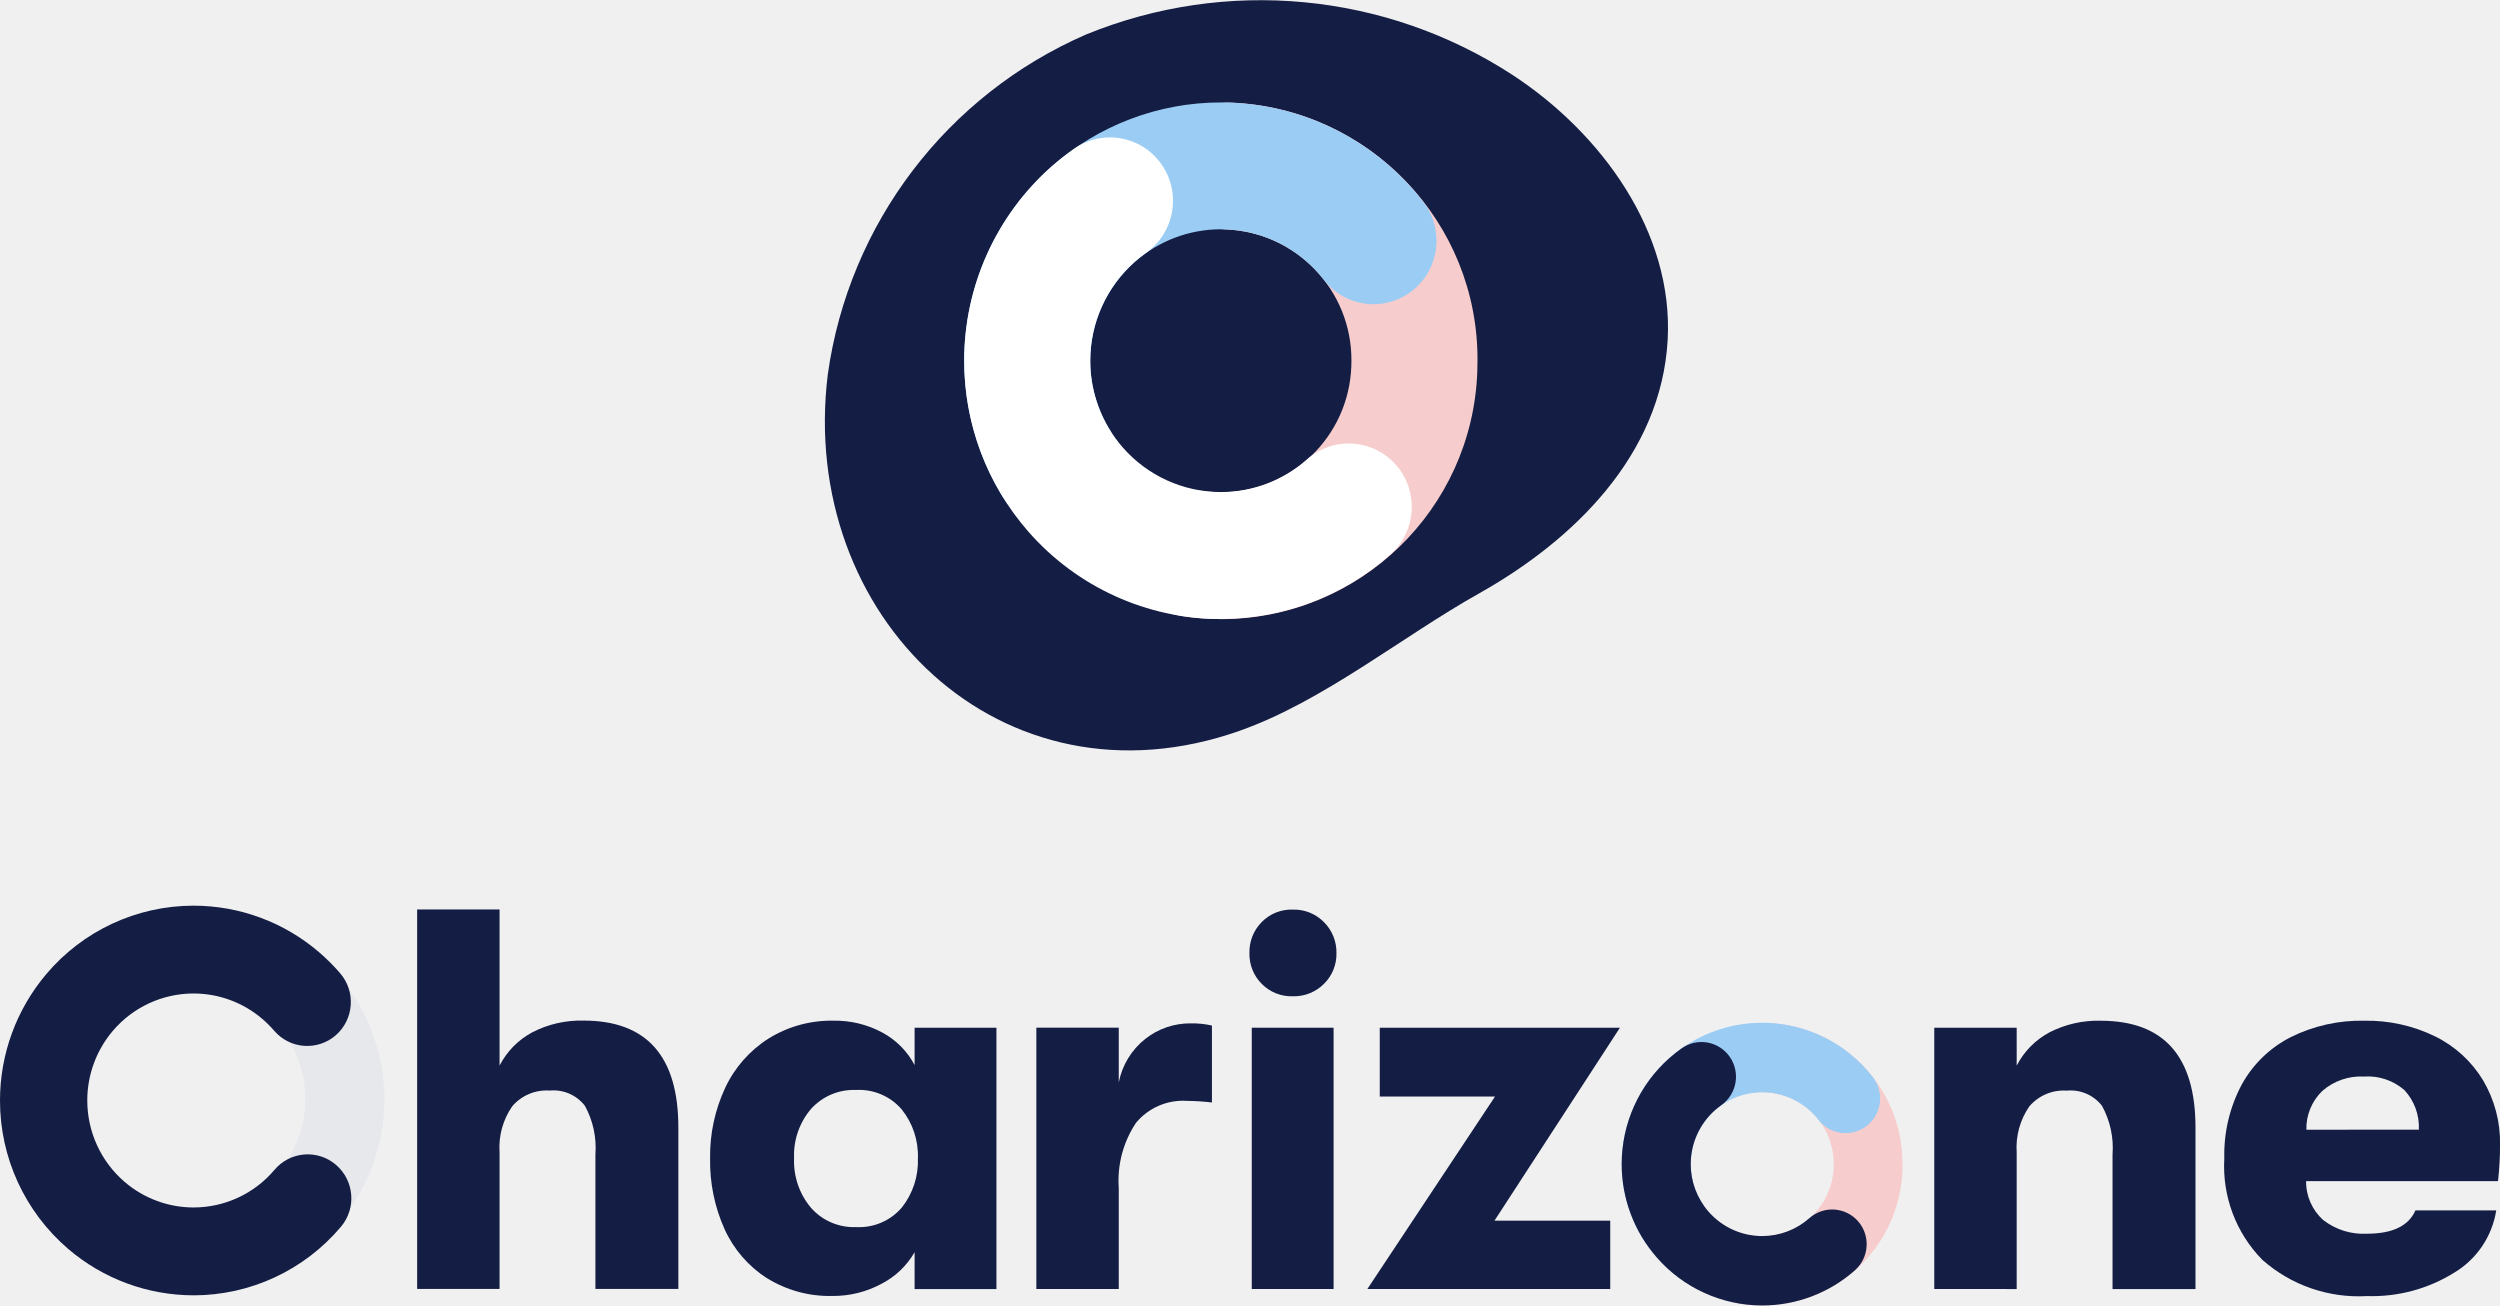
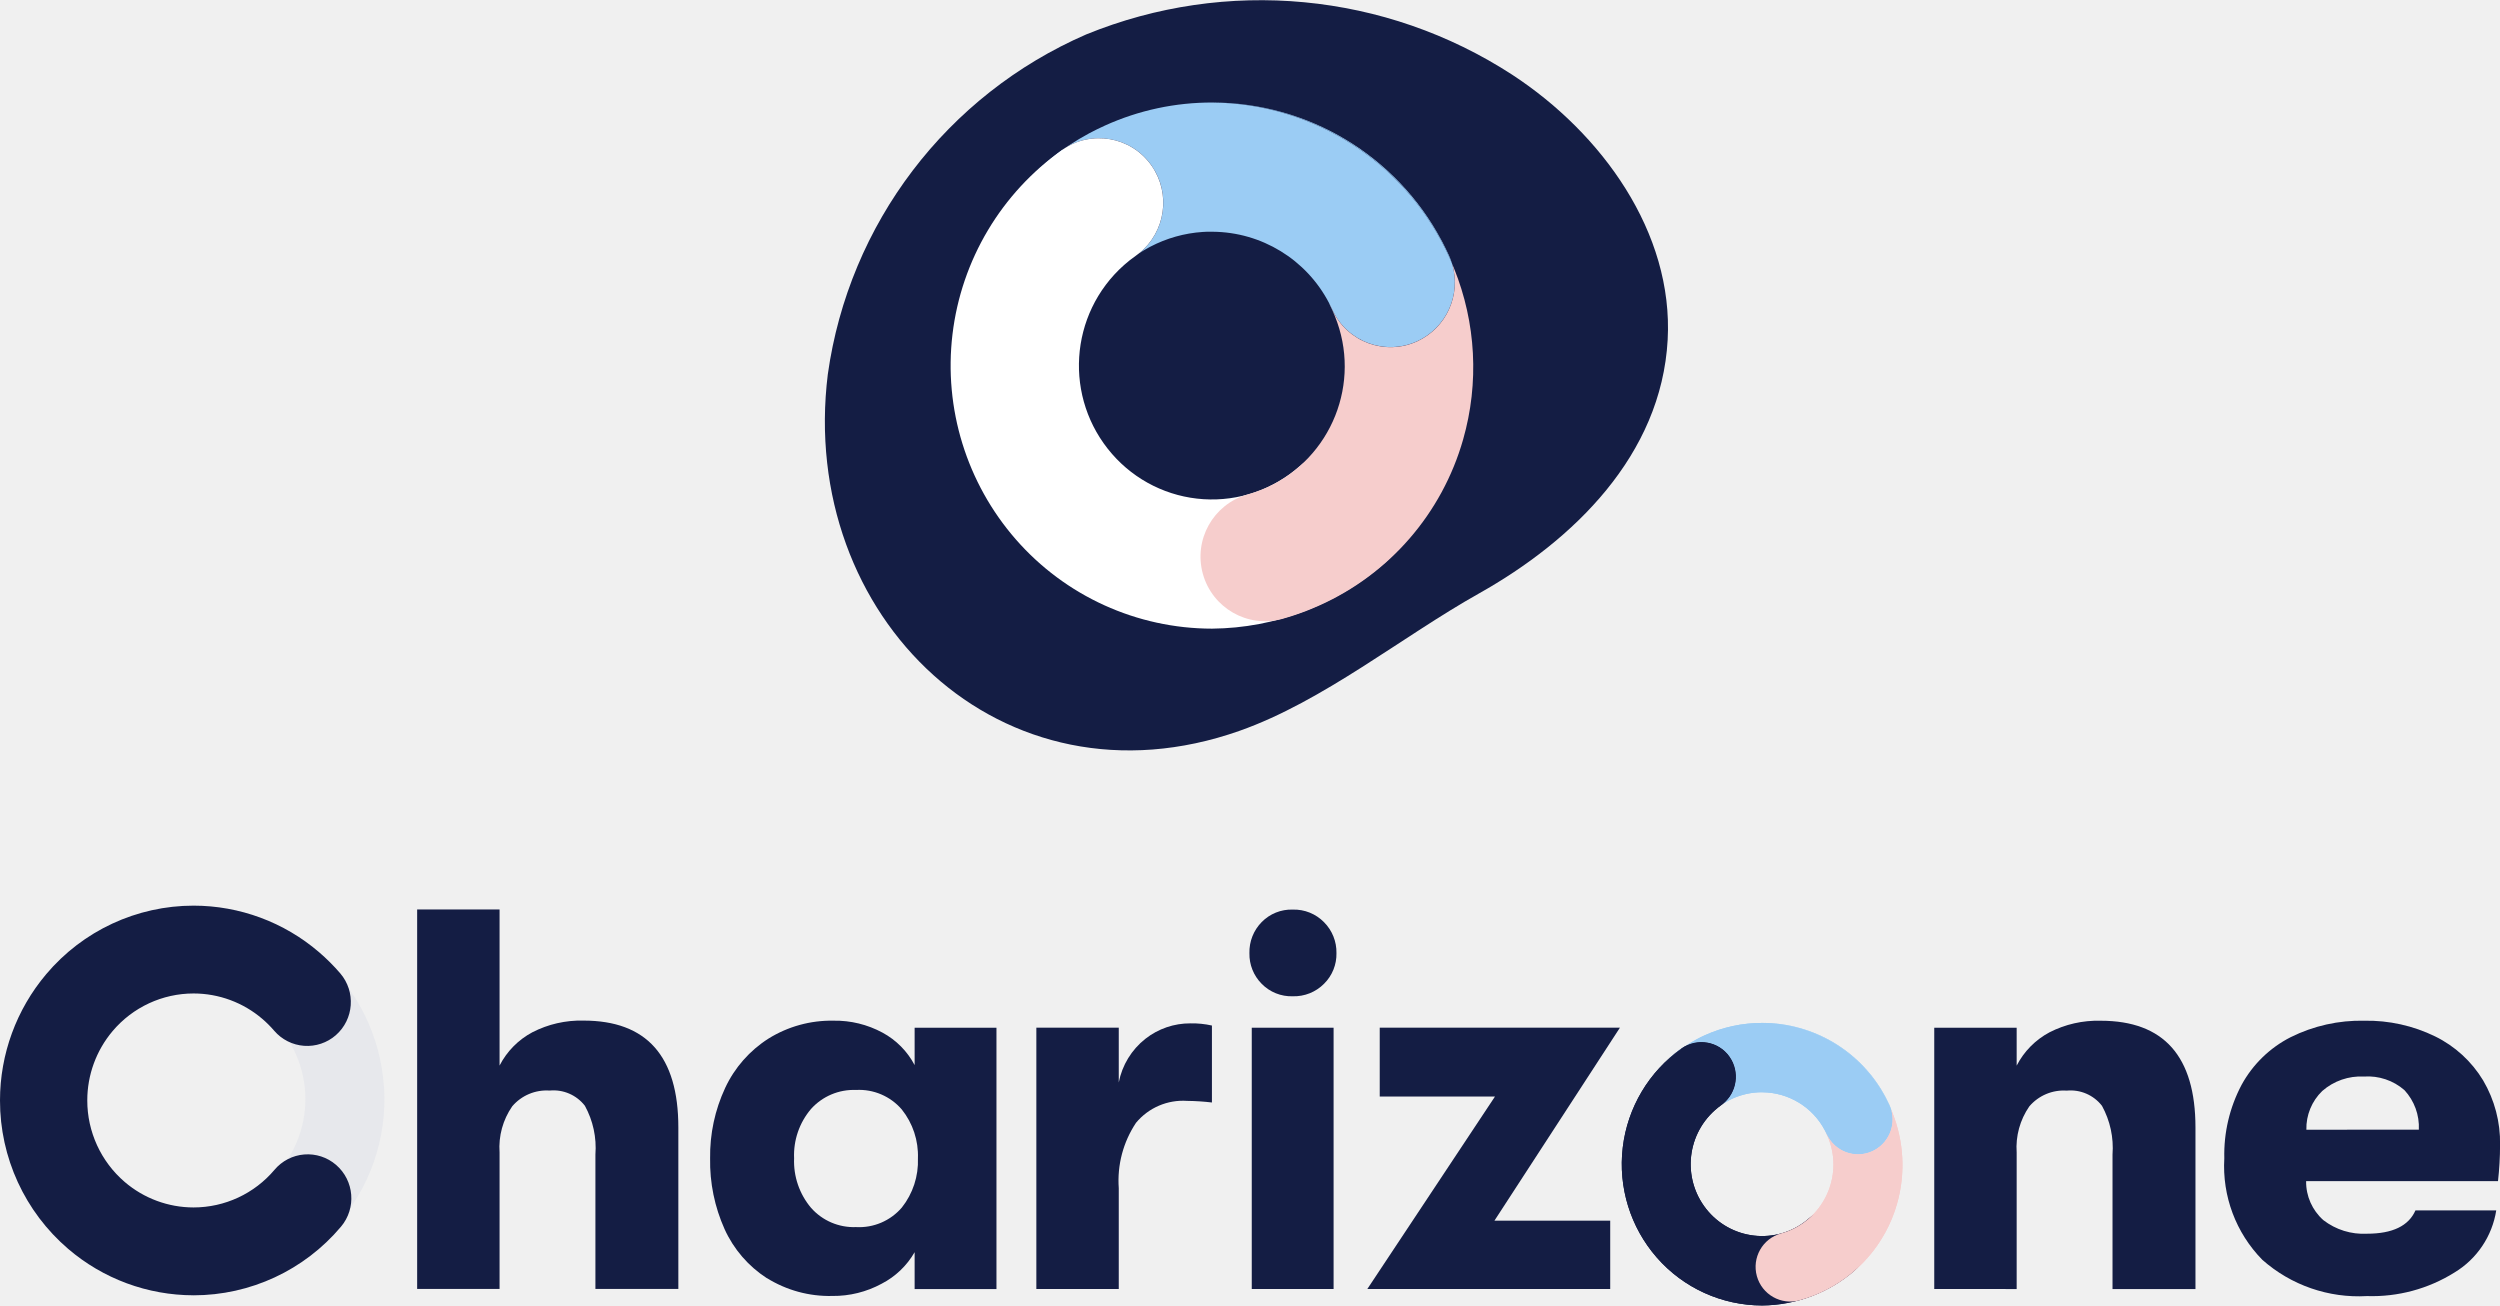
<svg xmlns="http://www.w3.org/2000/svg" width="121.096" height="63.235" viewBox="0 0 121.096 63.235">
  <defs>
    <clipPath id="clip-path">
-       <path id="Path_276" data-name="Path 276" d="M0-281.721H121.1v-63.235H0Z" transform="translate(0 344.956)" fill="none" />
+       <rect id="Rectangle_816" data-name="Rectangle 816" width="13.594" height="13.686" fill="none" />
+     </clipPath>
+     <clipPath id="clip-path-3">
+       <rect id="Rectangle_816-3" data-name="Rectangle 816" width="25.313" height="25.485" fill="none" />
    </clipPath>
  </defs>
-   <g id="Group_101" data-name="Group 101" transform="translate(0 344.956)">
-     <g id="Group_108" data-name="Group 108" transform="translate(0 -344.956)" clip-path="url(#clip-path)">
-       <g id="Group_101-2" data-name="Group 101" transform="translate(82.907 49.548)">
-         <path id="Path_269" data-name="Path 269" d="M-10.922-60.975q-.134,0-.271,0a7.19,7.19,0,0,1-.757-.072,1.68,1.68,0,0,1-1.4-1.911,1.677,1.677,0,0,1,1.9-1.415,3.639,3.639,0,0,0,.393.038l.143,0a3.46,3.46,0,0,0,3.454-3.34l0-.147A3.462,3.462,0,0,0-10.783-71.3a1.676,1.676,0,0,1-1.6-1.748,1.66,1.66,0,0,1,1.736-1.61,6.8,6.8,0,0,1,6.518,6.836q0,.136,0,.273a6.8,6.8,0,0,1-6.789,6.576" transform="translate(13.374 74.662)" fill="#f6cdcc" />
-       </g>
-       <g id="Group_102" data-name="Group 102" transform="translate(78.557 49.544)">
-         <path id="Path_270" data-name="Path 270" d="M-10.833-50.034a1.666,1.666,0,0,1-1.423-.8,6.866,6.866,0,0,1-1.009-3.583,6.869,6.869,0,0,1,2.319-5.153,6.771,6.771,0,0,1,4.48-1.7A6.783,6.783,0,0,1-1.348-58.93c.086.1.168.2.247.3a1.688,1.688,0,0,1-.3,2.358,1.663,1.663,0,0,1-2.342-.3c-.038-.05-.078-.1-.119-.145A3.451,3.451,0,0,0-6.465-57.9a3.442,3.442,0,0,0-2.278.863,3.5,3.5,0,0,0-1.181,2.623,3.5,3.5,0,0,0,.511,1.82,1.686,1.686,0,0,1-.545,2.313,1.65,1.65,0,0,1-.875.25" transform="translate(13.264 61.265)" fill="#9bccf4" />
-       </g>
-       <g id="Group_103" data-name="Group 103" transform="translate(78.556 50.473)">
-         <path id="Path_271" data-name="Path 271" d="M-30.306-56.855a6.781,6.781,0,0,1-5.107-2.324,6.865,6.865,0,0,1-1.7-4.52A6.864,6.864,0,0,1-34.8-68.84a7.163,7.163,0,0,1,.592-.469,1.663,1.663,0,0,1,2.327.405,1.688,1.688,0,0,1-.4,2.342,3.68,3.68,0,0,0-.313.248A3.494,3.494,0,0,0-33.768-63.7a3.493,3.493,0,0,0,.863,2.3,3.451,3.451,0,0,0,2.6,1.183,3.444,3.444,0,0,0,2.286-.869,1.664,1.664,0,0,1,2.357.152,1.689,1.689,0,0,1-.151,2.373,6.772,6.772,0,0,1-4.492,1.706" transform="translate(37.108 69.617)" fill="#141d44" />
-       </g>
-       <g id="Group_104" data-name="Group 104" transform="translate(20.206 44.056)">
-         <path id="Path_272" data-name="Path 272" d="M-56.368-47.023V-39.2h-4.017V-45.71a4.239,4.239,0,0,0-.51-2.362,1.924,1.924,0,0,0-1.708-.737,2.186,2.186,0,0,0-1.812.763,3.494,3.494,0,0,0-.613,2.233V-39.2H-69.02v-18.38h3.992v7.561a3.791,3.791,0,0,1,1.59-1.614,5.128,5.128,0,0,1,2.478-.565q4.59,0,4.592,5.172" transform="translate(69.02 57.578)" fill="#141d44" />
-       </g>
-       <g id="Group_105" data-name="Group 105" transform="translate(34.391 49.439)">
-         <path id="Path_273" data-name="Path 273" d="M-12.259-55.571a5.56,5.56,0,0,1-2.047-2.376,8.015,8.015,0,0,1-.7-3.427,7.806,7.806,0,0,1,.73-3.414,5.669,5.669,0,0,1,2.1-2.389,5.755,5.755,0,0,1,3.144-.866,4.815,4.815,0,0,1,2.374.578A3.784,3.784,0,0,1-5.1-65.891V-67.7h3.964v12.656H-5.1v-1.785A3.906,3.906,0,0,1-6.7-55.3a4.9,4.9,0,0,1-2.387.591,5.733,5.733,0,0,1-3.17-.866m6.536-3.414a3.625,3.625,0,0,0,.781-2.389,3.584,3.584,0,0,0-.781-2.363,2.722,2.722,0,0,0-2.218-.946,2.782,2.782,0,0,0-2.179.92,3.454,3.454,0,0,0-.82,2.389,3.5,3.5,0,0,0,.82,2.4,2.762,2.762,0,0,0,2.179.933,2.722,2.722,0,0,0,2.218-.945" transform="translate(15.011 68.044)" fill="#141d44" />
-       </g>
-       <g id="Group_106" data-name="Group 106" transform="translate(50.199 49.57)">
-         <path id="Path_274" data-name="Path 274" d="M0-57.322V-69.979H3.992v2.652a3.558,3.558,0,0,1,1.29-2.114,3.505,3.505,0,0,1,2.179-.748,4.364,4.364,0,0,1,1.044.105v3.728a11.185,11.185,0,0,0-1.2-.078,2.959,2.959,0,0,0-2.478,1.062,5.058,5.058,0,0,0-.835,3.165v4.884Z" transform="translate(0 70.189)" fill="#141d44" />
-       </g>
-       <g id="Group_107" data-name="Group 107" transform="translate(60.52 44.056)">
-         <path id="Path_275" data-name="Path 275" d="M-2.636-16.02A2.04,2.04,0,0,1-3.228-17.5a2.068,2.068,0,0,1,.592-1.506,2.013,2.013,0,0,1,1.507-.607A2.037,2.037,0,0,1,.388-19a2.062,2.062,0,0,1,.6,1.495,2.025,2.025,0,0,1-.6,1.484,2.052,2.052,0,0,1-1.518.607,2.013,2.013,0,0,1-1.507-.607" transform="translate(3.228 19.616)" fill="#141d44" />
+   <g id="Group_1100" data-name="Group 1100" transform="translate(-261 -25.191)">
+     <g id="Group_104" data-name="Group 104" transform="translate(281.206 69.247)">
+       <path id="Path_272" data-name="Path 272" d="M-56.368-47.023V-39.2h-4.017V-45.71a4.239,4.239,0,0,0-.51-2.362,1.924,1.924,0,0,0-1.708-.737,2.186,2.186,0,0,0-1.812.763,3.494,3.494,0,0,0-.613,2.233V-39.2H-69.02v-18.38h3.992v7.561a3.791,3.791,0,0,1,1.59-1.614,5.128,5.128,0,0,1,2.478-.565q4.59,0,4.592,5.172" transform="translate(69.02 57.578)" fill="#141d44" />
+     </g>
+     <g id="Group_105" data-name="Group 105" transform="translate(295.392 74.63)">
+       <path id="Path_273" data-name="Path 273" d="M-12.259-55.571a5.56,5.56,0,0,1-2.047-2.376,8.015,8.015,0,0,1-.7-3.427,7.806,7.806,0,0,1,.73-3.414,5.669,5.669,0,0,1,2.1-2.389,5.755,5.755,0,0,1,3.144-.866,4.815,4.815,0,0,1,2.374.578A3.784,3.784,0,0,1-5.1-65.891V-67.7h3.964v12.656H-5.1v-1.785A3.906,3.906,0,0,1-6.7-55.3a4.9,4.9,0,0,1-2.387.591,5.733,5.733,0,0,1-3.17-.866m6.536-3.414a3.625,3.625,0,0,0,.781-2.389,3.584,3.584,0,0,0-.781-2.363,2.722,2.722,0,0,0-2.218-.946,2.782,2.782,0,0,0-2.179.92,3.454,3.454,0,0,0-.82,2.389,3.5,3.5,0,0,0,.82,2.4,2.762,2.762,0,0,0,2.179.933,2.722,2.722,0,0,0,2.218-.945" transform="translate(15.011 68.044)" fill="#141d44" />
+     </g>
+     <g id="Group_106" data-name="Group 106" transform="translate(311.199 74.761)">
+       <path id="Path_274" data-name="Path 274" d="M0-57.322V-69.979H3.992v2.652a3.558,3.558,0,0,1,1.29-2.114,3.505,3.505,0,0,1,2.179-.748,4.364,4.364,0,0,1,1.044.105v3.728a11.185,11.185,0,0,0-1.2-.078,2.959,2.959,0,0,0-2.478,1.062,5.058,5.058,0,0,0-.835,3.165v4.884Z" transform="translate(0 70.189)" fill="#141d44" />
+     </g>
+     <g id="Group_107" data-name="Group 107" transform="translate(321.52 69.247)">
+       <path id="Path_275" data-name="Path 275" d="M-2.636-16.02A2.04,2.04,0,0,1-3.228-17.5a2.068,2.068,0,0,1,.592-1.506,2.013,2.013,0,0,1,1.507-.607A2.037,2.037,0,0,1,.388-19a2.062,2.062,0,0,1,.6,1.495,2.025,2.025,0,0,1-.6,1.484,2.052,2.052,0,0,1-1.518.607,2.013,2.013,0,0,1-1.507-.607" transform="translate(3.228 19.616)" fill="#141d44" />
+     </g>
+     <path id="Path_276" data-name="Path 276" d="M0-281.721H121.1v-63.235H0Z" transform="translate(261 370.147)" fill="none" />
+     <path id="Path_277" data-name="Path 277" d="M334.727-60.739h-3.964V-73.395h3.964Z" transform="translate(-9.13 148.367)" fill="#141d44" />
+     <g id="Group_109" data-name="Group 109" transform="translate(327.232 74.971)">
+       <path id="Path_278" data-name="Path 278" d="M-52.413-56.385H-64.177l6.182-9.321h-5.582v-3.335h11.634l-6.078,9.347h5.608Z" transform="translate(64.177 69.041)" fill="#141d44" />
+     </g>
+     <g id="Group_110" data-name="Group 110" transform="translate(354.692 74.63)">
+       <path id="Path_279" data-name="Path 279" d="M0-57.906V-70.562H3.992v1.837a3.792,3.792,0,0,1,1.59-1.614A5.13,5.13,0,0,1,8.061-70.9q4.59,0,4.592,5.172v7.825H8.635v-6.513a4.24,4.24,0,0,0-.51-2.362,1.924,1.924,0,0,0-1.708-.737,2.187,2.187,0,0,0-1.812.763,3.494,3.494,0,0,0-.613,2.232v6.616Z" transform="translate(0 70.904)" fill="#141d44" />
+     </g>
+     <g id="Group_111" data-name="Group 111" transform="translate(368.741 74.63)">
+       <path id="Path_280" data-name="Path 280" d="M-59.032-34.626h-9.286a2.476,2.476,0,0,0,.835,1.891,3.181,3.181,0,0,0,2.113.657q1.852,0,2.348-1.13h3.913A4.293,4.293,0,0,1-61.13-30.2a7.536,7.536,0,0,1-4.239,1.143,7.038,7.038,0,0,1-5.074-1.76,6.473,6.473,0,0,1-1.838-4.91,7.226,7.226,0,0,1,.835-3.558,5.6,5.6,0,0,1,2.374-2.31,7.633,7.633,0,0,1,3.574-.8,7.5,7.5,0,0,1,3.431.761,5.592,5.592,0,0,1,2.321,2.127,5.934,5.934,0,0,1,.822,3.124,16.075,16.075,0,0,1-.1,1.76m-3.834-2.495a2.635,2.635,0,0,0-.7-1.917,2.7,2.7,0,0,0-1.956-.656,2.839,2.839,0,0,0-2.023.7,2.524,2.524,0,0,0-.769,1.876Z" transform="translate(72.282 42.398)" fill="#141d44" />
+     </g>
+     <g id="Group_112" data-name="Group 112" transform="translate(261.27 69.204)">
+       <path id="Path_281" data-name="Path 281" d="M-81.659-38.558v0A9.243,9.243,0,0,0-91.391-47.2a9.238,9.238,0,0,0-8.581,9.788l.024.424,3.818-.263-.025-.415a5.392,5.392,0,0,1,5.024-5.691A5.38,5.38,0,0,1-85.476-38.3,5.393,5.393,0,0,1-90.5-32.605a5.488,5.488,0,0,1-.8-.013l-.416-.038-.35,3.836.417.038c.275.025.55.037.829.037.192,0,.387-.006.586-.017a9.25,9.25,0,0,0,8.58-9.8" transform="translate(99.988 47.213)" fill="#e7e8ec" />
+     </g>
+     <g id="Group_113" data-name="Group 113" transform="translate(261 69.059)">
+       <path id="Path_282" data-name="Path 282" d="M-41.756-84.086a9.347,9.347,0,0,1-6.072-2.25,9.453,9.453,0,0,1-3.3-7.19,9.478,9.478,0,0,1,2.237-6.113,9.339,9.339,0,0,1,7.142-3.321,9.338,9.338,0,0,1,6.072,2.251,9.664,9.664,0,0,1,1.028,1.026,2.137,2.137,0,0,1-.214,3,2.106,2.106,0,0,1-2.981-.215,5.353,5.353,0,0,0-.573-.573,5.126,5.126,0,0,0-3.332-1.235,5.134,5.134,0,0,0-3.925,1.823A5.2,5.2,0,0,0-46.9-93.527a5.2,5.2,0,0,0,1.812,3.951,5.134,5.134,0,0,0,3.333,1.235,5.134,5.134,0,0,0,3.924-1.824,2.1,2.1,0,0,1,2.978-.241,2.136,2.136,0,0,1,.239,3,9.339,9.339,0,0,1-7.142,3.321" transform="translate(51.128 102.96)" fill="#141d44" />
+     </g>
+     <g id="Group_114" data-name="Group 114" transform="translate(300.956 25.191)">
+       <path id="Path_283" data-name="Path 283" d="M-.636-80.768a21.148,21.148,0,0,1,12.52-16.464,22.368,22.368,0,0,1,20.632,1.954c4.34,2.836,7.815,7.64,7.529,12.841-.307,5.59-4.568,9.717-9.137,12.284-3.741,2.1-7.541,5.22-11.589,6.651C7.788-59.426-2.09-69.026-.636-80.768" transform="translate(0.778 98.898)" fill="#141d44" />
+     </g>
+     <path id="Path_287" data-name="Path 287" d="M0-281.721H121.1v-63.235H0Z" transform="translate(261 370.147)" fill="none" />
+     <g id="Group_1083" data-name="Group 1083" transform="translate(339.557 74.739)">
+       <g id="Group_1081" data-name="Group 1081" clip-path="url(#clip-path)">
+         <path id="Path_2670" data-name="Path 2670" d="M140.717,70.323h0" transform="translate(-133.993 -66.962)" fill="#9bccf4" />
+         <path id="Path_2671" data-name="Path 2671" d="M148.785,4.05c.022.05.043.1.065.151a1.707,1.707,0,0,0-.082-.22c-.053-.115-.109-.23-.169-.345l-.029-.055A6.767,6.767,0,0,0,142.618,0a6.824,6.824,0,0,1,6.167,4.05" transform="translate(-135.803)" fill="#9bccf4" />
+         <path id="Path_2672" data-name="Path 2672" d="M139.557,70.34h0" transform="translate(-132.833 -66.979)" fill="#f6cdcc" />
+         <path id="Path_2673" data-name="Path 2673" d="M6.071,31.315A6.61,6.61,0,0,1,8.049,26.3a5.867,5.867,0,0,1,.638-.543" transform="translate(-5.781 -24.526)" fill="#9bccf4" />
+         <path id="Path_2674" data-name="Path 2674" d="M6.8,1.23a1.663,1.663,0,0,1,2.317.4l.008.012A1.688,1.688,0,0,1,8.8,3.92q.126-.082.261-.155l.028-.015a3.431,3.431,0,0,1,1.366-.384l.108-.006h.15a3.443,3.443,0,0,1,3.024,1.85q.046.087.086.175l.006.013a1.663,1.663,0,0,0,2.207.812A1.689,1.689,0,0,0,16.944,4.2c-.021-.051-.042-.1-.065-.151A6.824,6.824,0,0,0,10.713,0a6.728,6.728,0,0,0-2.8.6c-.136.061-.271.127-.4.2C4.568,2.371,3.615,5.734,4.31,8.936" transform="translate(-3.898 0.001)" fill="#9bccf4" />
+         <path id="Path_2675" data-name="Path 2675" d="M11.44,28.1l-.008-.009a1.663,1.663,0,0,0-2.348-.141A3.444,3.444,0,0,1,4.2,27.64a3.5,3.5,0,0,1,.312-4.917,3.394,3.394,0,0,1,.3-.241c.03-.021.058-.043.086-.065a1.688,1.688,0,0,0,.327-2.275l-.008-.012a1.663,1.663,0,0,0-2.317-.4A6.873,6.873,0,0,0,1.695,29.861,6.784,6.784,0,0,0,6.8,32.183a6.917,6.917,0,0,0,4.49-1.707,1.674,1.674,0,0,0,.15-2.371" transform="translate(0 -18.496)" fill="#141d44" />
+         <path id="Path_2676" data-name="Path 2676" d="M139.289,89.147c.019.045.039.089.058.136a3.462,3.462,0,0,1-1.782,4.463c-.043.019-.087.038-.135.057a3.446,3.446,0,0,1-.366.123,1.68,1.68,0,0,0,.9,3.238,6.742,6.742,0,0,0,.716-.241q.132-.053.263-.112h0a6.758,6.758,0,0,0,3.741-4.319,6.85,6.85,0,0,0-.236-4.449c-.015-.038-.032-.075-.048-.113a1.689,1.689,0,0,1-.908,2.008,1.663,1.663,0,0,1-2.207-.812l-.006-.013c-.027-.059-.056-.117-.086-.175" transform="translate(-129.352 -83.728)" fill="#f6cdcc" />
      </g>
    </g>
-     <path id="Path_277" data-name="Path 277" d="M334.727-60.739h-3.964V-73.395h3.964Z" transform="translate(-270.13 -221.78)" fill="#141d44" />
-     <g id="Group_109" data-name="Group 109" transform="translate(66.233 -295.175)">
-       <path id="Path_278" data-name="Path 278" d="M-52.413-56.385H-64.177l6.182-9.321h-5.582v-3.335h11.634l-6.078,9.347h5.608Z" transform="translate(64.177 69.041)" fill="#141d44" />
+     <g id="Group_1084" data-name="Group 1084" transform="translate(339.557 74.739)">
+       <g id="Group_1081-2" data-name="Group 1081" clip-path="url(#clip-path)">
+         <path id="Path_2670-2" data-name="Path 2670" d="M140.717,70.323h0" transform="translate(-133.993 -66.962)" fill="#9bccf4" />
+         <path id="Path_2671-2" data-name="Path 2671" d="M148.785,4.05c.022.05.043.1.065.151a1.707,1.707,0,0,0-.082-.22c-.053-.115-.109-.23-.169-.345l-.029-.055A6.767,6.767,0,0,0,142.618,0a6.824,6.824,0,0,1,6.167,4.05" transform="translate(-135.803)" fill="#9bccf4" />
+         <path id="Path_2672-2" data-name="Path 2672" d="M139.557,70.34h0" transform="translate(-132.833 -66.979)" fill="#f6cdcc" />
+         <path id="Path_2673-2" data-name="Path 2673" d="M6.071,31.315A6.61,6.61,0,0,1,8.049,26.3a5.867,5.867,0,0,1,.638-.543" transform="translate(-5.781 -24.526)" fill="#9bccf4" />
+         <path id="Path_2674-2" data-name="Path 2674" d="M6.8,1.23a1.663,1.663,0,0,1,2.317.4l.008.012A1.688,1.688,0,0,1,8.8,3.92q.126-.082.261-.155l.028-.015a3.431,3.431,0,0,1,1.366-.384l.108-.006h.15a3.443,3.443,0,0,1,3.024,1.85q.046.087.086.175l.006.013a1.663,1.663,0,0,0,2.207.812A1.689,1.689,0,0,0,16.944,4.2c-.021-.051-.042-.1-.065-.151A6.824,6.824,0,0,0,10.713,0a6.728,6.728,0,0,0-2.8.6c-.136.061-.271.127-.4.2C4.568,2.371,3.615,5.734,4.31,8.936" transform="translate(-3.898 0.001)" fill="#9bccf4" />
+         <path id="Path_2675-2" data-name="Path 2675" d="M11.44,28.1l-.008-.009a1.663,1.663,0,0,0-2.348-.141A3.444,3.444,0,0,1,4.2,27.64a3.5,3.5,0,0,1,.312-4.917,3.394,3.394,0,0,1,.3-.241c.03-.021.058-.043.086-.065a1.688,1.688,0,0,0,.327-2.275l-.008-.012a1.663,1.663,0,0,0-2.317-.4A6.873,6.873,0,0,0,1.695,29.861,6.784,6.784,0,0,0,6.8,32.183a6.917,6.917,0,0,0,4.49-1.707,1.674,1.674,0,0,0,.15-2.371" transform="translate(0 -18.496)" fill="#141d44" />
+         <path id="Path_2676-2" data-name="Path 2676" d="M139.289,89.147c.019.045.039.089.058.136a3.462,3.462,0,0,1-1.782,4.463c-.043.019-.087.038-.135.057a3.446,3.446,0,0,1-.366.123,1.68,1.68,0,0,0,.9,3.238,6.742,6.742,0,0,0,.716-.241q.132-.053.263-.112h0a6.758,6.758,0,0,0,3.741-4.319,6.85,6.85,0,0,0-.236-4.449c-.015-.038-.032-.075-.048-.113a1.689,1.689,0,0,1-.908,2.008,1.663,1.663,0,0,1-2.207-.812l-.006-.013c-.027-.059-.056-.117-.086-.175" transform="translate(-129.352 -83.728)" fill="#f6cdcc" />
+       </g>
    </g>
-     <g id="Group_118" data-name="Group 118" transform="translate(0 -344.956)" clip-path="url(#clip-path)">
-       <g id="Group_110" data-name="Group 110" transform="translate(93.693 49.439)">
-         <path id="Path_279" data-name="Path 279" d="M0-57.906V-70.562H3.992v1.837a3.792,3.792,0,0,1,1.59-1.614A5.13,5.13,0,0,1,8.061-70.9q4.59,0,4.592,5.172v7.825H8.635v-6.513a4.24,4.24,0,0,0-.51-2.362,1.924,1.924,0,0,0-1.708-.737,2.187,2.187,0,0,0-1.812.763,3.494,3.494,0,0,0-.613,2.232v6.616Z" transform="translate(0 70.904)" fill="#141d44" />
-       </g>
-       <g id="Group_111" data-name="Group 111" transform="translate(107.741 49.439)">
-         <path id="Path_280" data-name="Path 280" d="M-59.032-34.626h-9.286a2.476,2.476,0,0,0,.835,1.891,3.181,3.181,0,0,0,2.113.657q1.852,0,2.348-1.13h3.913A4.293,4.293,0,0,1-61.13-30.2a7.536,7.536,0,0,1-4.239,1.143,7.038,7.038,0,0,1-5.074-1.76,6.473,6.473,0,0,1-1.838-4.91,7.226,7.226,0,0,1,.835-3.558,5.6,5.6,0,0,1,2.374-2.31,7.633,7.633,0,0,1,3.574-.8,7.5,7.5,0,0,1,3.431.761,5.592,5.592,0,0,1,2.321,2.127,5.934,5.934,0,0,1,.822,3.124,16.075,16.075,0,0,1-.1,1.76m-3.834-2.495a2.635,2.635,0,0,0-.7-1.917,2.7,2.7,0,0,0-1.956-.656,2.839,2.839,0,0,0-2.023.7,2.524,2.524,0,0,0-.769,1.876Z" transform="translate(72.282 42.398)" fill="#141d44" />
-       </g>
-       <g id="Group_112" data-name="Group 112" transform="translate(0.27 44.013)">
-         <path id="Path_281" data-name="Path 281" d="M-81.659-38.558v0A9.243,9.243,0,0,0-91.391-47.2a9.238,9.238,0,0,0-8.581,9.788l.024.424,3.818-.263-.025-.415a5.392,5.392,0,0,1,5.024-5.691A5.38,5.38,0,0,1-85.476-38.3,5.393,5.393,0,0,1-90.5-32.605a5.488,5.488,0,0,1-.8-.013l-.416-.038-.35,3.836.417.038c.275.025.55.037.829.037.192,0,.387-.006.586-.017a9.25,9.25,0,0,0,8.58-9.8" transform="translate(99.988 47.213)" fill="#e7e8ec" />
-       </g>
-       <g id="Group_113" data-name="Group 113" transform="translate(0 43.869)">
-         <path id="Path_282" data-name="Path 282" d="M-41.756-84.086a9.347,9.347,0,0,1-6.072-2.25,9.453,9.453,0,0,1-3.3-7.19,9.478,9.478,0,0,1,2.237-6.113,9.339,9.339,0,0,1,7.142-3.321,9.338,9.338,0,0,1,6.072,2.251,9.664,9.664,0,0,1,1.028,1.026,2.137,2.137,0,0,1-.214,3,2.106,2.106,0,0,1-2.981-.215,5.353,5.353,0,0,0-.573-.573,5.126,5.126,0,0,0-3.332-1.235,5.134,5.134,0,0,0-3.925,1.823A5.2,5.2,0,0,0-46.9-93.527a5.2,5.2,0,0,0,1.812,3.951,5.134,5.134,0,0,0,3.333,1.235,5.134,5.134,0,0,0,3.924-1.824,2.1,2.1,0,0,1,2.978-.241,2.136,2.136,0,0,1,.239,3,9.339,9.339,0,0,1-7.142,3.321" transform="translate(51.128 102.96)" fill="#141d44" />
-       </g>
-       <g id="Group_114" data-name="Group 114" transform="translate(39.956 0)">
-         <path id="Path_283" data-name="Path 283" d="M-.636-80.768a21.148,21.148,0,0,1,12.52-16.464,22.368,22.368,0,0,1,20.632,1.954c4.34,2.836,7.815,7.64,7.529,12.841-.307,5.59-4.568,9.717-9.137,12.284-3.741,2.1-7.541,5.22-11.589,6.651C7.788-59.426-2.09-69.026-.636-80.768" transform="translate(0.778 98.898)" fill="#141d44" />
-       </g>
-       <g id="Group_115" data-name="Group 115" transform="translate(54.657 4.97)">
-         <path id="Path_284" data-name="Path 284" d="M-19.983-111.452q-.261,0-.522-.01a12.326,12.326,0,0,1-1.374-.134,3.069,3.069,0,0,1-2.554-3.5,3.058,3.058,0,0,1,3.48-2.571,6.291,6.291,0,0,0,.7.069c.093,0,.181.006.267.006a6.327,6.327,0,0,0,6.316-6.107c0-.093.005-.181.005-.27a6.331,6.331,0,0,0-6.066-6.355,3.064,3.064,0,0,1-2.924-3.2,3.074,3.074,0,0,1,3.175-2.943A12.441,12.441,0,0,1-7.558-123.973q0,.26-.01.525a12.433,12.433,0,0,1-12.415,12" transform="translate(24.469 136.469)" fill="#f6cdcc" />
-       </g>
-       <g id="Group_116" data-name="Group 116" transform="translate(46.706 4.961)">
-         <path id="Path_285" data-name="Path 285" d="M-19.792-91.466a3.047,3.047,0,0,1-2.6-1.46,12.547,12.547,0,0,1-1.841-6.553,12.554,12.554,0,0,1,4.24-9.417,12.377,12.377,0,0,1,8.188-3.1,12.4,12.4,0,0,1,9.355,4.268c.155.179.3.359.445.542a3.087,3.087,0,0,1-.528,4.313,3.04,3.04,0,0,1-4.285-.532q-.108-.14-.226-.276a6.309,6.309,0,0,0-4.761-2.171,6.3,6.3,0,0,0-4.165,1.578,6.39,6.39,0,0,0-2.159,4.795,6.364,6.364,0,0,0,.934,3.328,3.086,3.086,0,0,1-1,4.228,3.028,3.028,0,0,1-1.6.457" transform="translate(24.235 111.997)" fill="#9bccf4" />
-       </g>
-       <g id="Group_117" data-name="Group 117" transform="translate(46.706 6.66)">
-         <path id="Path_286" data-name="Path 286" d="M-55.4-103.924a12.4,12.4,0,0,1-9.335-4.246,12.551,12.551,0,0,1-3.1-8.263,12.558,12.558,0,0,1,4.217-9.4,12.641,12.641,0,0,1,1.1-.867,3.041,3.041,0,0,1,4.25.76,3.086,3.086,0,0,1-.755,4.278,6.2,6.2,0,0,0-.557.44,6.4,6.4,0,0,0-2.148,4.786,6.386,6.386,0,0,0,1.577,4.2,6.315,6.315,0,0,0,4.753,2.161,6.293,6.293,0,0,0,4.175-1.588,3.041,3.041,0,0,1,4.308.276,3.086,3.086,0,0,1-.274,4.336,12.368,12.368,0,0,1-8.209,3.12" transform="translate(67.831 127.25)" fill="#fff" />
+     <g id="Group_1085" data-name="Group 1085" transform="translate(307.048 30.156)">
+       <g id="Group_1081-3" data-name="Group 1081" clip-path="url(#clip-path-3)">
+         <path id="Path_2670-3" data-name="Path 2670" d="M140.717,70.324h.171c-.057,0-.114,0-.171,0" transform="translate(-128.196 -64.065)" fill="#9bccf4" />
+         <path id="Path_2671-3" data-name="Path 2671" d="M154.1,7.542c.041.092.08.188.12.282a3.178,3.178,0,0,0-.152-.41c-.1-.215-.2-.428-.314-.642l-.054-.1A12.6,12.6,0,0,0,142.618,0,12.708,12.708,0,0,1,154.1,7.542" transform="translate(-129.928)" fill="#9bccf4" />
+         <path id="Path_2672-3" data-name="Path 2672" d="M139.607,70.34l-.108,0,.108,0" transform="translate(-127.086 -64.081)" fill="#f6cdcc" />
+         <path id="Path_2673-3" data-name="Path 2673" d="M6.071,36.107a12.308,12.308,0,0,1,3.684-9.338,10.924,10.924,0,0,1,1.188-1.011" transform="translate(-5.531 -23.465)" fill="#9bccf4" />
+         <path id="Path_2674-3" data-name="Path 2674" d="M9.141,2.291a3.1,3.1,0,0,1,4.314.753l.015.021A3.142,3.142,0,0,1,12.861,7.3q.235-.153.486-.288l.051-.027a6.389,6.389,0,0,1,2.543-.716c.067,0,.134-.008.2-.01l.108,0c.057,0,.114,0,.171,0A6.411,6.411,0,0,1,22.052,9.7q.085.162.159.326l.011.023a3.1,3.1,0,0,0,4.11,1.512,3.144,3.144,0,0,0,1.691-3.739c-.04-.094-.079-.19-.12-.282A12.708,12.708,0,0,0,16.419,0,12.528,12.528,0,0,0,11.2,1.117c-.253.114-.5.237-.752.369C4.977,4.415,3.2,10.678,4.5,16.64" transform="translate(-3.729 0.001)" fill="#9bccf4" />
+         <path id="Path_2675-3" data-name="Path 2675" d="M21.3,35.588l-.015-.018a3.1,3.1,0,0,0-4.371-.263,6.412,6.412,0,0,1-9.093-.584A6.516,6.516,0,0,1,8.4,25.568a6.319,6.319,0,0,1,.568-.448c.055-.039.108-.08.16-.121a3.142,3.142,0,0,0,.609-4.236l-.015-.021a3.1,3.1,0,0,0-4.314-.753A12.8,12.8,0,0,0,3.156,38.857a12.633,12.633,0,0,0,9.507,4.325A12.88,12.88,0,0,0,21.024,40a3.116,3.116,0,0,0,.279-4.416" transform="translate(0 -17.696)" fill="#fff" />
+         <path id="Path_2676-3" data-name="Path 2676" d="M142.259,90.2c.035.084.073.166.108.253a6.447,6.447,0,0,1-3.318,8.31c-.08.036-.163.071-.251.106a6.422,6.422,0,0,1-.681.229,3.129,3.129,0,0,0,1.676,6.029,12.556,12.556,0,0,0,1.332-.449q.247-.1.489-.208h0a12.584,12.584,0,0,0,6.966-8.043,12.755,12.755,0,0,0-.44-8.284c-.029-.071-.06-.14-.089-.21a3.144,3.144,0,0,1-1.691,3.739,3.1,3.1,0,0,1-4.11-1.512l-.011-.023c-.05-.109-.1-.218-.159-.326" transform="translate(-123.756 -80.106)" fill="#f6cdcc" />
      </g>
    </g>
  </g>
</svg>
